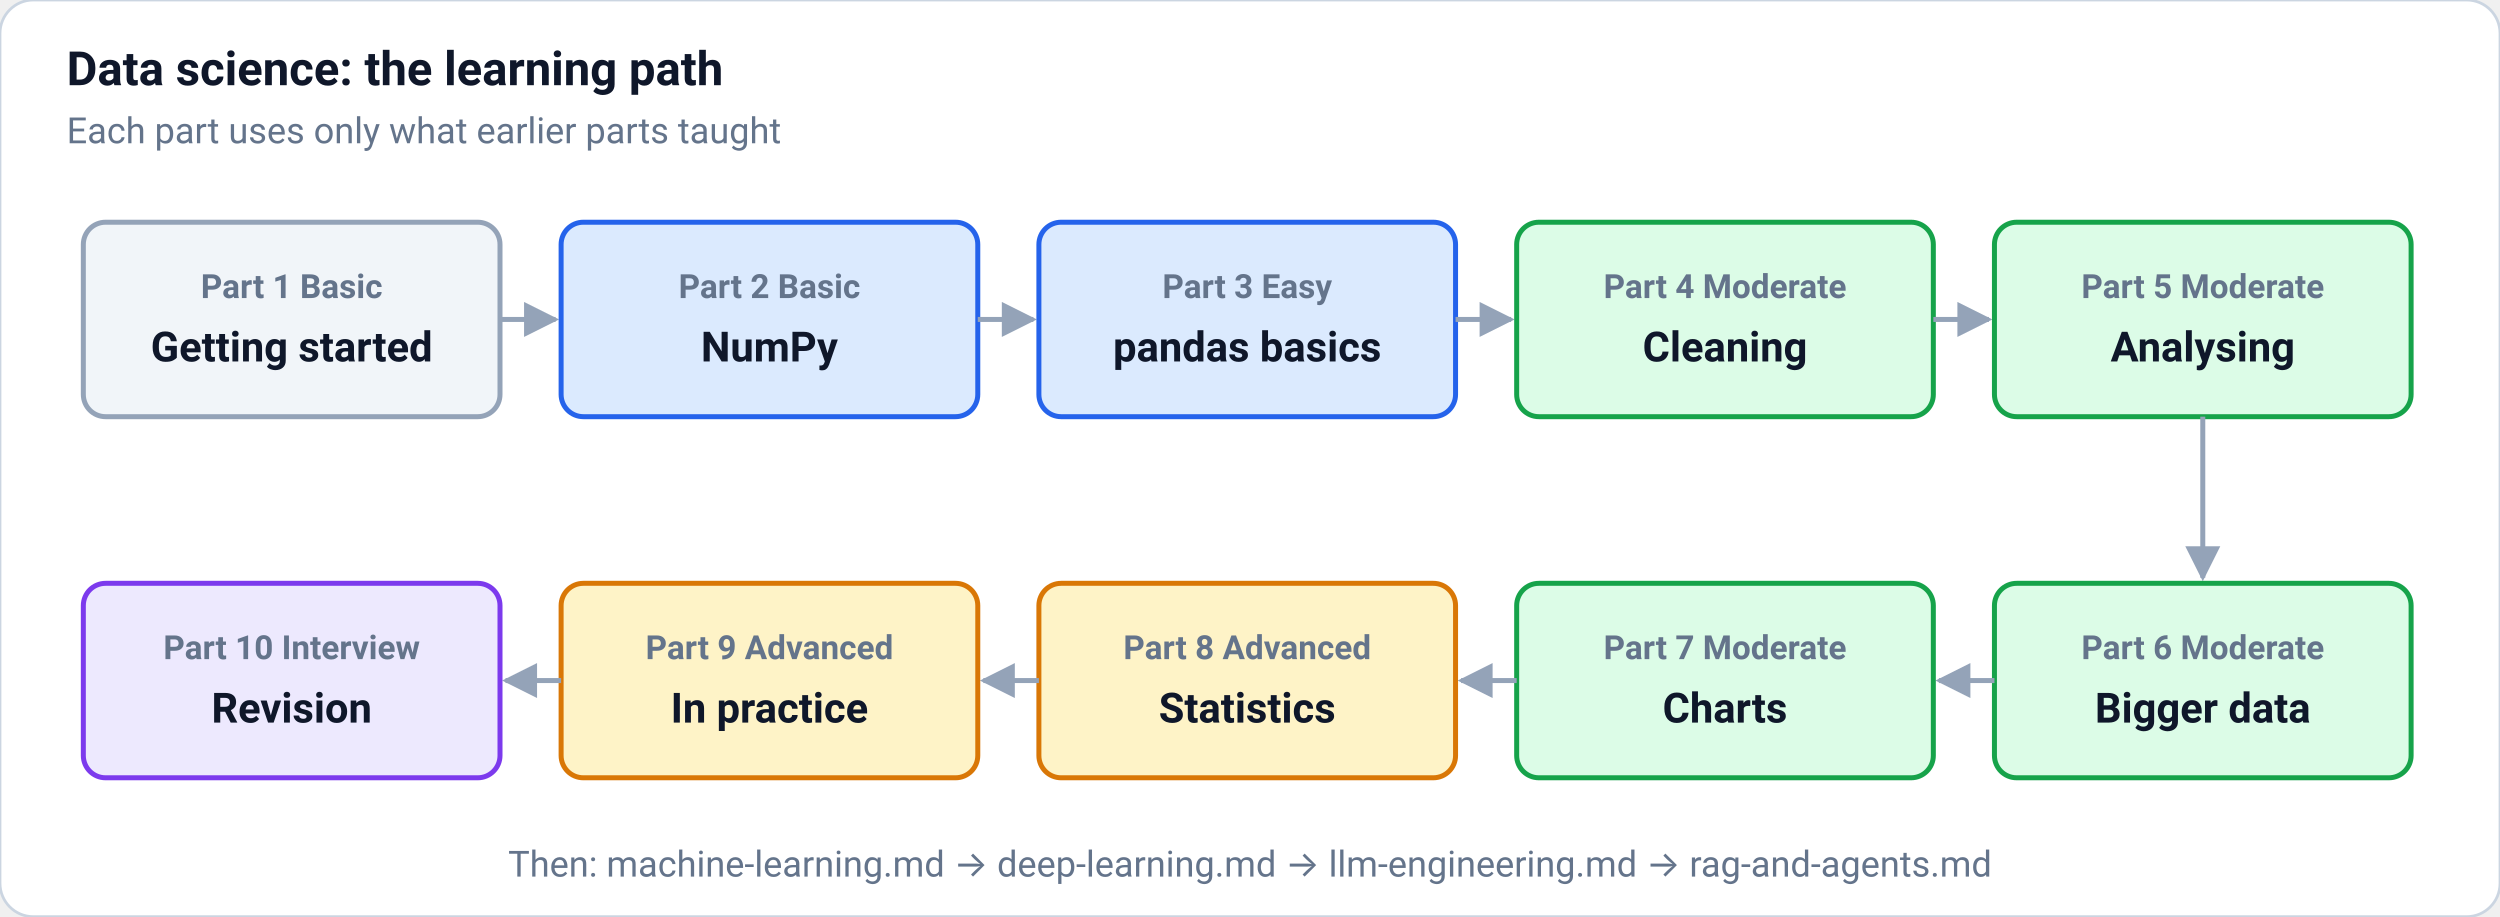
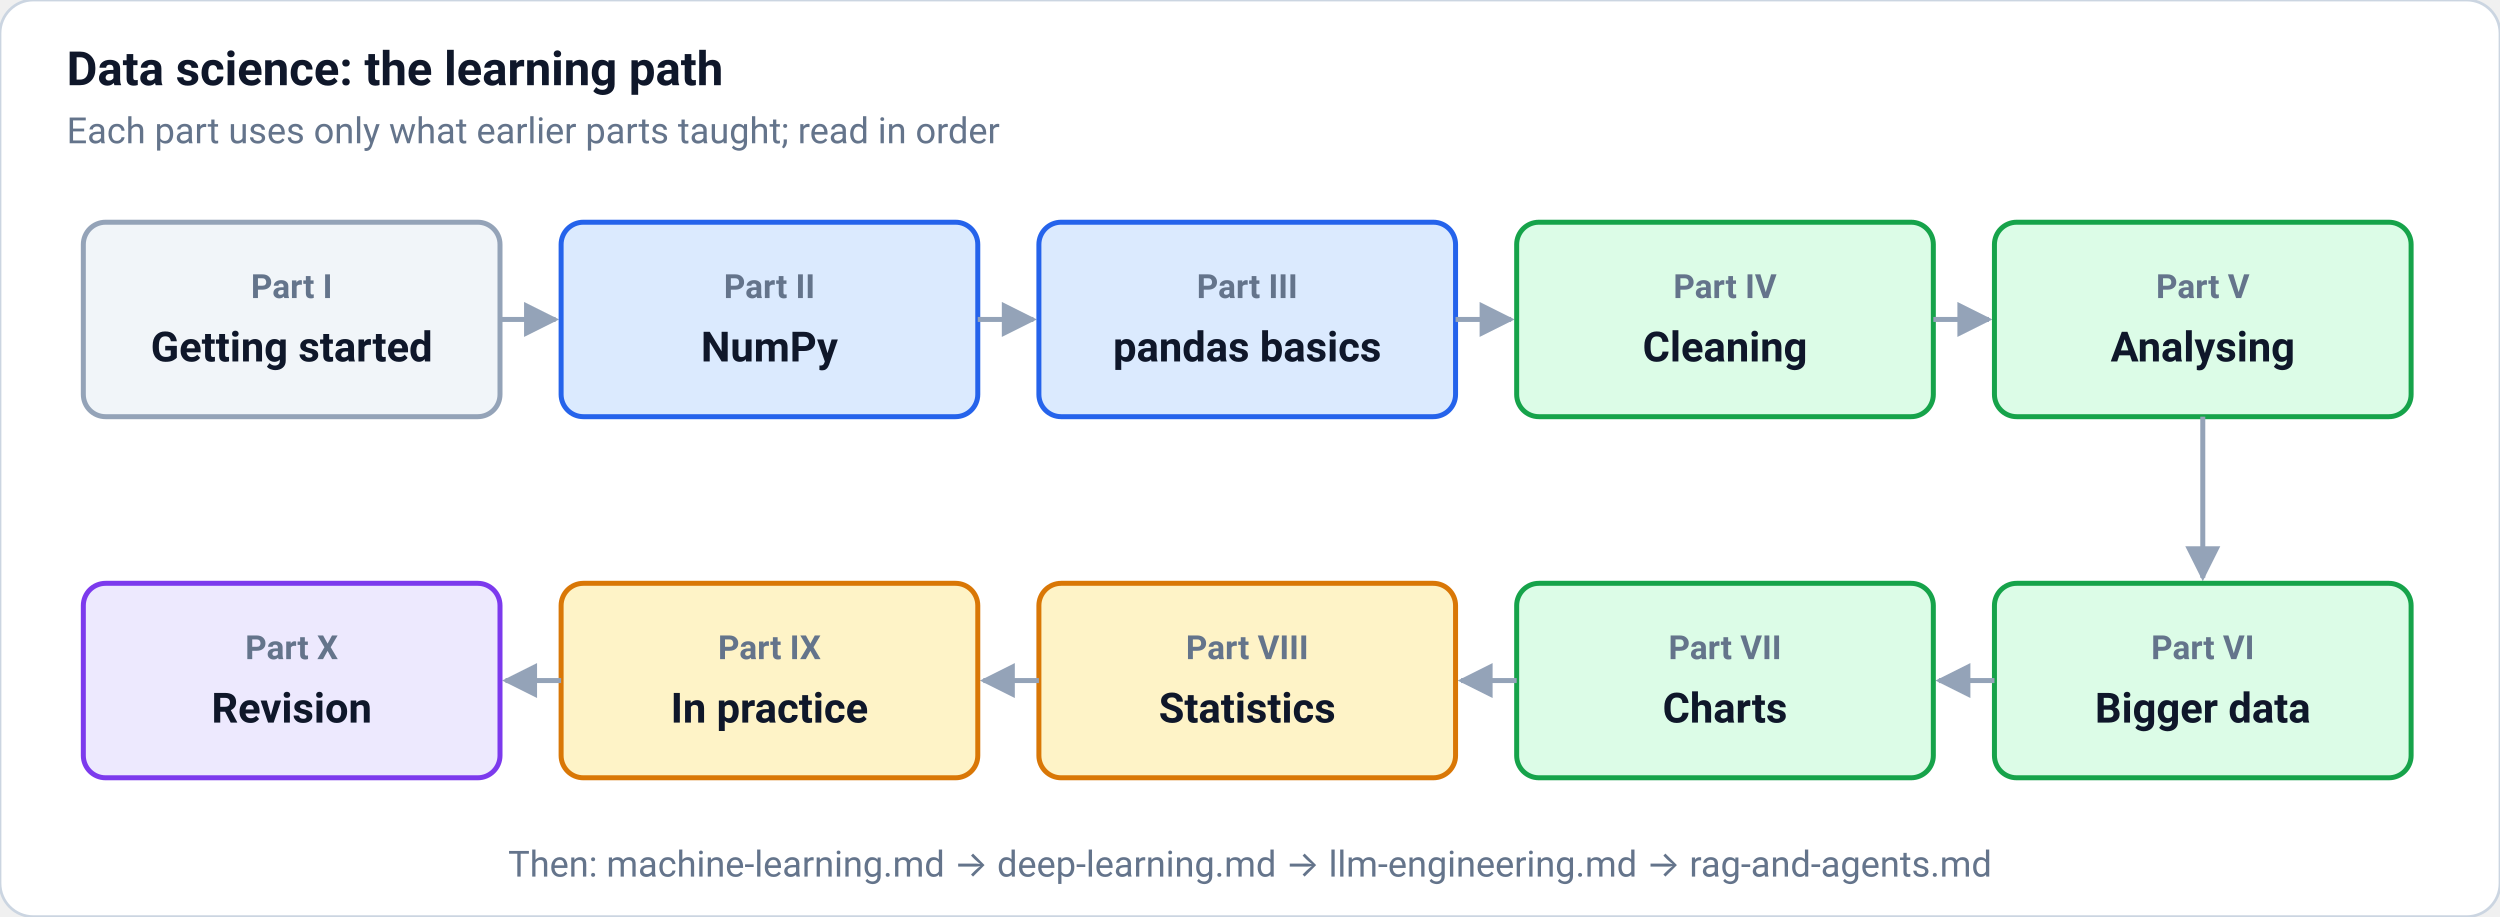
<svg xmlns="http://www.w3.org/2000/svg" viewBox="0 0 900 330" width="900" height="330" role="img" aria-labelledby="title">
  <defs>
    <marker id="a94a3b8" viewBox="0 0 10 10" refX="9" refY="5" markerWidth="7" markerHeight="7" orient="auto-start-reverse">
      <path d="M0,0 L10,5 L0,10 z" fill="#94a3b8" />
    </marker>
  </defs>
  <rect x="0" y="0" width="900" height="330" rx="12" fill="#ffffff" stroke="#cbd5e1" />
  <text x="24.0" y="26.0" font-family="ui-sans-serif, system-ui, -apple-system, 'Segoe UI', Roboto, 'Noto Sans', sans-serif" font-size="17" font-weight="700" text-anchor="start" dominant-baseline="middle" fill="#0f172a">Data science: the learning path</text>
-   <text x="24.0" y="48.0" font-family="ui-sans-serif, system-ui, -apple-system, 'Segoe UI', Roboto, 'Noto Sans', sans-serif" font-size="13" font-weight="400" text-anchor="start" dominant-baseline="middle" fill="#64748b">Each part uses only what earlier parts taught</text>
+   <text x="24.0" y="48.0" font-family="ui-sans-serif, system-ui, -apple-system, 'Segoe UI', Roboto, 'Noto Sans', sans-serif" font-size="13" font-weight="400" text-anchor="start" dominant-baseline="middle" fill="#64748b">Each part uses only what earlier parts taught; read in order</text>
  <rect x="30" y="80" width="150" height="70" rx="8" fill="#f1f5f9" stroke="#94a3b8" stroke-width="1.8" />
-   <text x="105.0" y="104.0" font-family="ui-sans-serif, system-ui, -apple-system, 'Segoe UI', Roboto, 'Noto Sans', sans-serif" font-size="12" font-weight="600" text-anchor="middle" dominant-baseline="middle" fill="#64748b">Part 1 Basic</text>
+   <text x="105.0" y="104.0" font-family="ui-sans-serif, system-ui, -apple-system, 'Segoe UI', Roboto, 'Noto Sans', sans-serif" font-size="12" font-weight="600" text-anchor="middle" dominant-baseline="middle" fill="#64748b">Part I</text>
  <text x="105.0" y="126.0" font-family="ui-sans-serif, system-ui, -apple-system, 'Segoe UI', Roboto, 'Noto Sans', sans-serif" font-size="15" font-weight="700" text-anchor="middle" dominant-baseline="middle" fill="#0f172a">Getting started</text>
  <line x1="180.0" y1="115.0" x2="200.0" y2="115.0" stroke="#94a3b8" stroke-width="1.8" marker-end="url(#a94a3b8)" />
  <rect x="202" y="80" width="150" height="70" rx="8" fill="#dbeafe" stroke="#2563eb" stroke-width="1.8" />
-   <text x="277.0" y="104.0" font-family="ui-sans-serif, system-ui, -apple-system, 'Segoe UI', Roboto, 'Noto Sans', sans-serif" font-size="12" font-weight="600" text-anchor="middle" dominant-baseline="middle" fill="#64748b">Part 2 Basic</text>
+   <text x="277.0" y="104.0" font-family="ui-sans-serif, system-ui, -apple-system, 'Segoe UI', Roboto, 'Noto Sans', sans-serif" font-size="12" font-weight="600" text-anchor="middle" dominant-baseline="middle" fill="#64748b">Part II</text>
  <text x="277.0" y="126.0" font-family="ui-sans-serif, system-ui, -apple-system, 'Segoe UI', Roboto, 'Noto Sans', sans-serif" font-size="15" font-weight="700" text-anchor="middle" dominant-baseline="middle" fill="#0f172a">NumPy</text>
  <line x1="352.0" y1="115.0" x2="372.0" y2="115.0" stroke="#94a3b8" stroke-width="1.8" marker-end="url(#a94a3b8)" />
  <rect x="374" y="80" width="150" height="70" rx="8" fill="#dbeafe" stroke="#2563eb" stroke-width="1.8" />
-   <text x="449.0" y="104.0" font-family="ui-sans-serif, system-ui, -apple-system, 'Segoe UI', Roboto, 'Noto Sans', sans-serif" font-size="12" font-weight="600" text-anchor="middle" dominant-baseline="middle" fill="#64748b">Part 3 Easy</text>
+   <text x="449.0" y="104.0" font-family="ui-sans-serif, system-ui, -apple-system, 'Segoe UI', Roboto, 'Noto Sans', sans-serif" font-size="12" font-weight="600" text-anchor="middle" dominant-baseline="middle" fill="#64748b">Part III</text>
  <text x="449.0" y="126.0" font-family="ui-sans-serif, system-ui, -apple-system, 'Segoe UI', Roboto, 'Noto Sans', sans-serif" font-size="15" font-weight="700" text-anchor="middle" dominant-baseline="middle" fill="#0f172a">pandas basics</text>
  <line x1="524.0" y1="115.0" x2="544.0" y2="115.0" stroke="#94a3b8" stroke-width="1.8" marker-end="url(#a94a3b8)" />
  <rect x="546" y="80" width="150" height="70" rx="8" fill="#dcfce7" stroke="#16a34a" stroke-width="1.8" />
-   <text x="621.0" y="104.0" font-family="ui-sans-serif, system-ui, -apple-system, 'Segoe UI', Roboto, 'Noto Sans', sans-serif" font-size="12" font-weight="600" text-anchor="middle" dominant-baseline="middle" fill="#64748b">Part 4 Moderate</text>
+   <text x="621.0" y="104.0" font-family="ui-sans-serif, system-ui, -apple-system, 'Segoe UI', Roboto, 'Noto Sans', sans-serif" font-size="12" font-weight="600" text-anchor="middle" dominant-baseline="middle" fill="#64748b">Part IV</text>
  <text x="621.0" y="126.0" font-family="ui-sans-serif, system-ui, -apple-system, 'Segoe UI', Roboto, 'Noto Sans', sans-serif" font-size="15" font-weight="700" text-anchor="middle" dominant-baseline="middle" fill="#0f172a">Cleaning</text>
  <line x1="696.0" y1="115.0" x2="716.0" y2="115.0" stroke="#94a3b8" stroke-width="1.8" marker-end="url(#a94a3b8)" />
  <rect x="718" y="80" width="150" height="70" rx="8" fill="#dcfce7" stroke="#16a34a" stroke-width="1.8" />
-   <text x="793.0" y="104.0" font-family="ui-sans-serif, system-ui, -apple-system, 'Segoe UI', Roboto, 'Noto Sans', sans-serif" font-size="12" font-weight="600" text-anchor="middle" dominant-baseline="middle" fill="#64748b">Part 5 Moderate</text>
+   <text x="793.0" y="104.0" font-family="ui-sans-serif, system-ui, -apple-system, 'Segoe UI', Roboto, 'Noto Sans', sans-serif" font-size="12" font-weight="600" text-anchor="middle" dominant-baseline="middle" fill="#64748b">Part V</text>
  <text x="793.0" y="126.0" font-family="ui-sans-serif, system-ui, -apple-system, 'Segoe UI', Roboto, 'Noto Sans', sans-serif" font-size="15" font-weight="700" text-anchor="middle" dominant-baseline="middle" fill="#0f172a">Analysing</text>
  <line x1="793.0" y1="150.0" x2="793.0" y2="208.0" stroke="#94a3b8" stroke-width="1.8" marker-end="url(#a94a3b8)" />
  <rect x="718" y="210" width="150" height="70" rx="8" fill="#dcfce7" stroke="#16a34a" stroke-width="1.8" />
-   <text x="793.0" y="234.0" font-family="ui-sans-serif, system-ui, -apple-system, 'Segoe UI', Roboto, 'Noto Sans', sans-serif" font-size="12" font-weight="600" text-anchor="middle" dominant-baseline="middle" fill="#64748b">Part 6 Moderate</text>
+   <text x="793.0" y="234.0" font-family="ui-sans-serif, system-ui, -apple-system, 'Segoe UI', Roboto, 'Noto Sans', sans-serif" font-size="12" font-weight="600" text-anchor="middle" dominant-baseline="middle" fill="#64748b">Part VI</text>
  <text x="793.0" y="256.0" font-family="ui-sans-serif, system-ui, -apple-system, 'Segoe UI', Roboto, 'Noto Sans', sans-serif" font-size="15" font-weight="700" text-anchor="middle" dominant-baseline="middle" fill="#0f172a">Bigger data</text>
  <line x1="718.0" y1="245.0" x2="698.0" y2="245.0" stroke="#94a3b8" stroke-width="1.8" marker-end="url(#a94a3b8)" />
  <rect x="546" y="210" width="150" height="70" rx="8" fill="#dcfce7" stroke="#16a34a" stroke-width="1.8" />
-   <text x="621.0" y="234.0" font-family="ui-sans-serif, system-ui, -apple-system, 'Segoe UI', Roboto, 'Noto Sans', sans-serif" font-size="12" font-weight="600" text-anchor="middle" dominant-baseline="middle" fill="#64748b">Part 7 Moderate</text>
+   <text x="621.0" y="234.0" font-family="ui-sans-serif, system-ui, -apple-system, 'Segoe UI', Roboto, 'Noto Sans', sans-serif" font-size="12" font-weight="600" text-anchor="middle" dominant-baseline="middle" fill="#64748b">Part VII</text>
  <text x="621.0" y="256.0" font-family="ui-sans-serif, system-ui, -apple-system, 'Segoe UI', Roboto, 'Noto Sans', sans-serif" font-size="15" font-weight="700" text-anchor="middle" dominant-baseline="middle" fill="#0f172a">Charts</text>
  <line x1="546.0" y1="245.0" x2="526.0" y2="245.0" stroke="#94a3b8" stroke-width="1.8" marker-end="url(#a94a3b8)" />
  <rect x="374" y="210" width="150" height="70" rx="8" fill="#fef3c7" stroke="#d97706" stroke-width="1.8" />
-   <text x="449.0" y="234.0" font-family="ui-sans-serif, system-ui, -apple-system, 'Segoe UI', Roboto, 'Noto Sans', sans-serif" font-size="12" font-weight="600" text-anchor="middle" dominant-baseline="middle" fill="#64748b">Part 8 Advanced</text>
+   <text x="449.0" y="234.0" font-family="ui-sans-serif, system-ui, -apple-system, 'Segoe UI', Roboto, 'Noto Sans', sans-serif" font-size="12" font-weight="600" text-anchor="middle" dominant-baseline="middle" fill="#64748b">Part VIII</text>
  <text x="449.0" y="256.0" font-family="ui-sans-serif, system-ui, -apple-system, 'Segoe UI', Roboto, 'Noto Sans', sans-serif" font-size="15" font-weight="700" text-anchor="middle" dominant-baseline="middle" fill="#0f172a">Statistics</text>
  <line x1="374.0" y1="245.0" x2="354.0" y2="245.0" stroke="#94a3b8" stroke-width="1.8" marker-end="url(#a94a3b8)" />
  <rect x="202" y="210" width="150" height="70" rx="8" fill="#fef3c7" stroke="#d97706" stroke-width="1.8" />
-   <text x="277.0" y="234.0" font-family="ui-sans-serif, system-ui, -apple-system, 'Segoe UI', Roboto, 'Noto Sans', sans-serif" font-size="12" font-weight="600" text-anchor="middle" dominant-baseline="middle" fill="#64748b">Part 9 Advanced</text>
+   <text x="277.0" y="234.0" font-family="ui-sans-serif, system-ui, -apple-system, 'Segoe UI', Roboto, 'Noto Sans', sans-serif" font-size="12" font-weight="600" text-anchor="middle" dominant-baseline="middle" fill="#64748b">Part IX</text>
  <text x="277.0" y="256.0" font-family="ui-sans-serif, system-ui, -apple-system, 'Segoe UI', Roboto, 'Noto Sans', sans-serif" font-size="15" font-weight="700" text-anchor="middle" dominant-baseline="middle" fill="#0f172a">In practice</text>
  <line x1="202.0" y1="245.0" x2="182.0" y2="245.0" stroke="#94a3b8" stroke-width="1.8" marker-end="url(#a94a3b8)" />
  <rect x="30" y="210" width="150" height="70" rx="8" fill="#ede9fe" stroke="#7c3aed" stroke-width="1.8" />
-   <text x="105.0" y="234.0" font-family="ui-sans-serif, system-ui, -apple-system, 'Segoe UI', Roboto, 'Noto Sans', sans-serif" font-size="12" font-weight="600" text-anchor="middle" dominant-baseline="middle" fill="#64748b">Part 10 Interview</text>
+   <text x="105.0" y="234.0" font-family="ui-sans-serif, system-ui, -apple-system, 'Segoe UI', Roboto, 'Noto Sans', sans-serif" font-size="12" font-weight="600" text-anchor="middle" dominant-baseline="middle" fill="#64748b">Part X</text>
  <text x="105.0" y="256.0" font-family="ui-sans-serif, system-ui, -apple-system, 'Segoe UI', Roboto, 'Noto Sans', sans-serif" font-size="15" font-weight="700" text-anchor="middle" dominant-baseline="middle" fill="#0f172a">Revision</text>
  <text x="450.0" y="312.0" font-family="ui-sans-serif, system-ui, -apple-system, 'Segoe UI', Roboto, 'Noto Sans', sans-serif" font-size="13" font-weight="400" text-anchor="middle" dominant-baseline="middle" fill="#64748b">Then: machine-learning.md → deep-learning.md → llm-engineering.md → rag-and-agents.md</text>
</svg>
